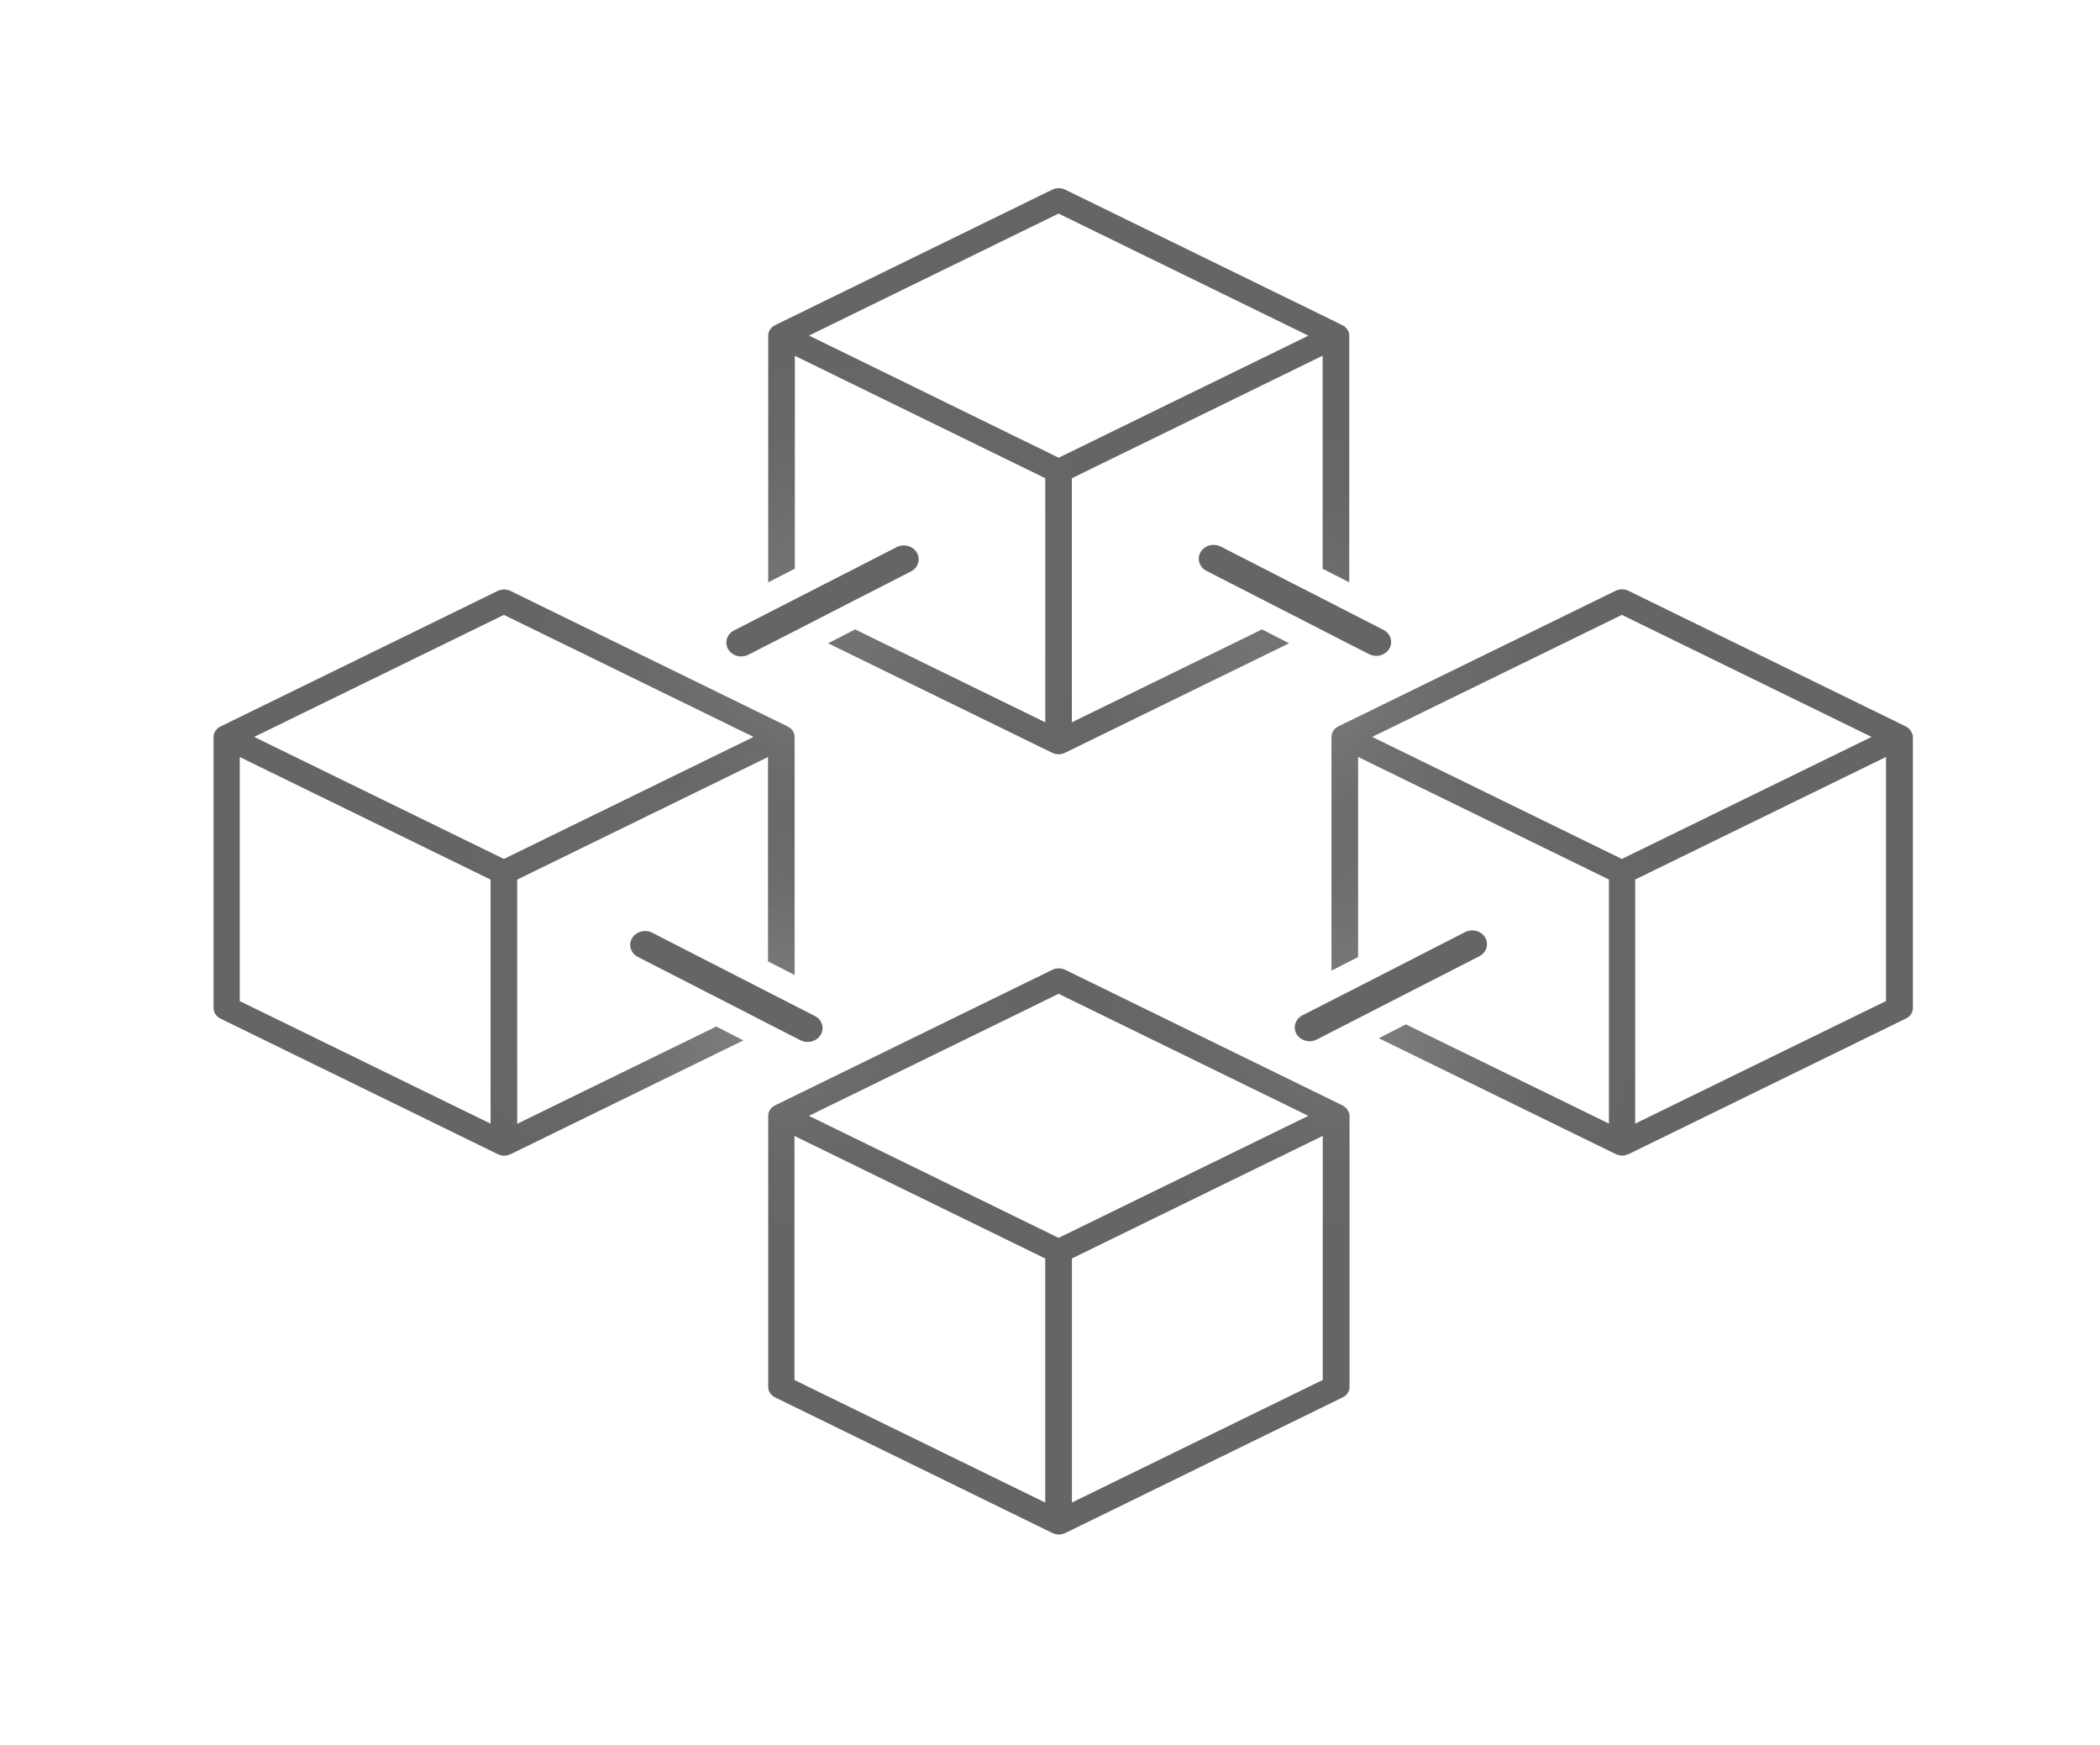
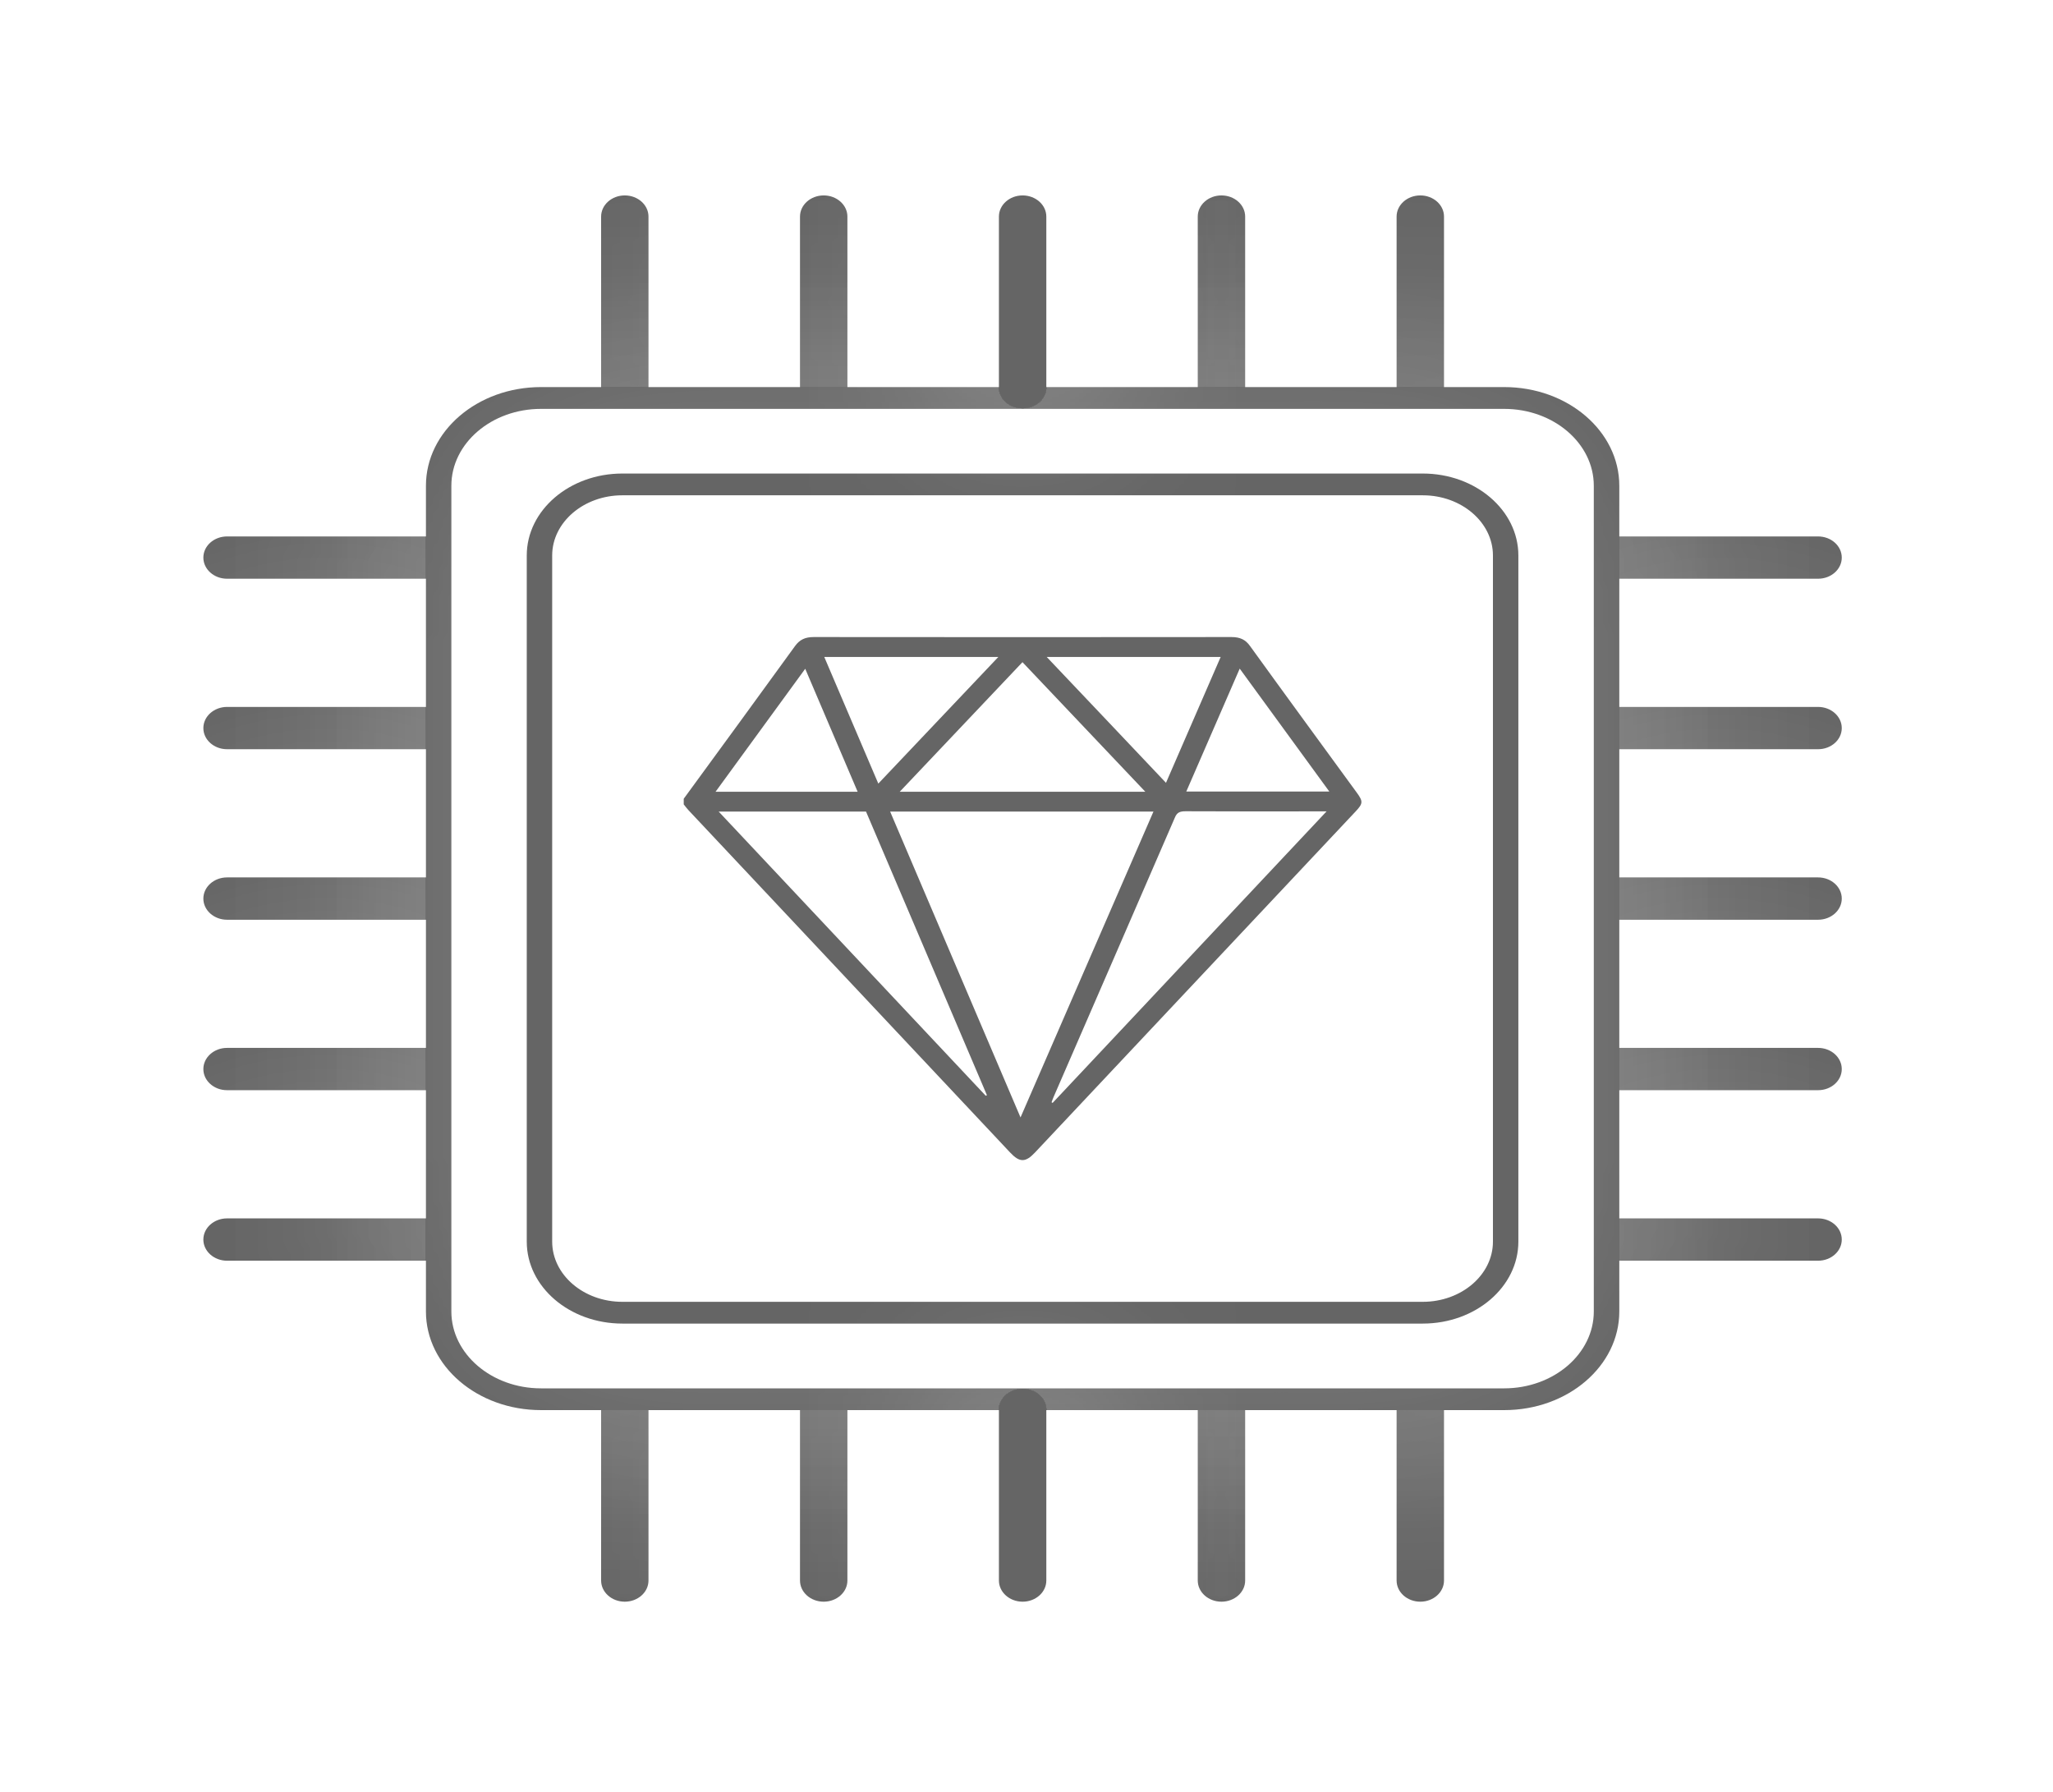
- <svg xmlns="http://www.w3.org/2000/svg" width="59" height="49" viewBox="0 0 59 49" fill="none">
-   <g filter="url(#filter0_d_524_1935)">
-     <path d="M53.721 20.616V20.612C53.712 20.586 53.702 20.56 53.688 20.538V20.532C53.671 20.508 53.651 20.489 53.632 20.469C53.632 20.469 53.627 20.465 53.627 20.463C53.608 20.444 53.584 20.428 53.557 20.416C53.557 20.416 53.555 20.413 53.553 20.411H53.55C53.55 20.411 53.545 20.407 53.543 20.405L45.751 16.595C45.64 16.541 45.505 16.541 45.391 16.595L37.599 20.405C37.599 20.405 37.594 20.407 37.592 20.409H37.589C37.589 20.409 37.587 20.413 37.584 20.413C37.56 20.426 37.536 20.444 37.514 20.461C37.514 20.461 37.51 20.465 37.51 20.467C37.49 20.487 37.471 20.508 37.456 20.53V20.536C37.44 20.56 37.428 20.584 37.42 20.61V20.614C37.411 20.642 37.408 20.67 37.408 20.698V27.265L38.156 26.883V21.263L38.559 21.459L45.203 24.706L38.559 21.459L45.203 24.706V31.562L39.498 28.774L38.738 29.164L45.398 32.42C45.398 32.42 45.406 32.422 45.41 32.424C45.425 32.431 45.439 32.435 45.454 32.439C45.463 32.441 45.473 32.448 45.483 32.45C45.514 32.456 45.545 32.461 45.577 32.461C45.608 32.461 45.64 32.456 45.671 32.45C45.681 32.448 45.69 32.444 45.7 32.439C45.714 32.435 45.729 32.431 45.743 32.424C45.743 32.424 45.751 32.422 45.755 32.42L53.548 28.61C53.668 28.552 53.743 28.44 53.743 28.317V20.7C53.743 20.672 53.738 20.644 53.731 20.616H53.721ZM45.567 24.128L41.245 22.015L38.552 20.7L45.567 17.272L52.582 20.7L45.567 24.128ZM52.988 21.263V28.119L45.941 31.562V24.706L52.988 21.263L45.941 24.706L52.988 21.263Z" fill="#656565" />
-   </g>
-   <g filter="url(#filter1_d_524_1935)">
-     <path d="M14.531 31.564V24.708L21.577 21.265V27.006L22.325 27.388V20.702C22.325 20.674 22.32 20.646 22.313 20.618V20.614C22.303 20.588 22.294 20.562 22.279 20.541V20.536C22.262 20.513 22.243 20.493 22.224 20.474C22.224 20.474 22.219 20.47 22.219 20.467C22.2 20.448 22.176 20.433 22.149 20.42C22.149 20.42 22.147 20.418 22.144 20.416H22.142C22.142 20.416 22.137 20.411 22.135 20.409L14.342 16.599C14.231 16.546 14.096 16.546 13.983 16.599L6.191 20.409C6.191 20.409 6.186 20.411 6.183 20.413H6.181C6.181 20.413 6.179 20.418 6.176 20.418C6.152 20.431 6.128 20.448 6.106 20.465C6.106 20.465 6.101 20.47 6.101 20.472C6.082 20.491 6.063 20.513 6.048 20.534V20.541C6.031 20.564 6.019 20.588 6.012 20.614V20.618C6.002 20.646 6 20.674 6 20.702V28.319C6 28.442 6.075 28.554 6.195 28.613L13.988 32.422C13.988 32.422 13.995 32.424 14 32.426C14.014 32.433 14.029 32.437 14.043 32.441C14.053 32.444 14.062 32.45 14.072 32.452C14.104 32.459 14.135 32.463 14.166 32.463C14.198 32.463 14.229 32.459 14.26 32.452C14.27 32.45 14.28 32.446 14.289 32.441C14.304 32.437 14.318 32.433 14.333 32.426C14.338 32.426 14.34 32.424 14.345 32.422L20.885 29.225L20.124 28.835L14.538 31.564H14.531ZM13.783 31.564L6.736 28.121V21.265L7.658 21.716L13.783 24.708V31.564ZM14.157 24.128L9.202 21.707L7.141 20.7L14.157 17.272L21.172 20.7L14.157 24.128Z" fill="#656565" />
-   </g>
-   <g filter="url(#filter2_d_524_1935)">
-     <path d="M22.324 9.991L25.265 11.429L29.368 13.434V20.29L24.025 17.68L23.265 18.07L29.561 21.146C29.561 21.146 29.568 21.148 29.573 21.151C29.588 21.157 29.602 21.161 29.616 21.166C29.626 21.168 29.636 21.174 29.645 21.177C29.674 21.183 29.706 21.187 29.737 21.187H29.742C29.773 21.187 29.805 21.183 29.836 21.177C29.846 21.174 29.855 21.17 29.865 21.166C29.88 21.161 29.894 21.157 29.909 21.151C29.909 21.151 29.916 21.148 29.921 21.146L36.217 18.07L35.456 17.68L30.114 20.29V13.434L34.354 11.363L37.16 9.991V15.976L37.908 16.358V9.429C37.908 9.401 37.903 9.373 37.896 9.345V9.34C37.886 9.314 37.877 9.288 37.862 9.267V9.263C37.846 9.239 37.826 9.219 37.807 9.2C37.807 9.2 37.802 9.196 37.802 9.194C37.783 9.174 37.759 9.159 37.732 9.146C37.732 9.146 37.73 9.144 37.727 9.142H37.725C37.669 9.112 37.607 9.097 37.541 9.094C37.479 9.094 37.416 9.107 37.358 9.135C37.416 9.107 37.479 9.094 37.541 9.094C37.604 9.094 37.667 9.11 37.725 9.14C37.722 9.14 37.72 9.138 37.718 9.135L29.925 5.326C29.814 5.272 29.679 5.272 29.566 5.326L21.774 9.135C21.774 9.135 21.769 9.138 21.766 9.14H21.764C21.764 9.14 21.762 9.144 21.759 9.144C21.735 9.157 21.711 9.174 21.689 9.191C21.689 9.191 21.684 9.196 21.684 9.198C21.665 9.217 21.646 9.239 21.631 9.26V9.267C21.614 9.291 21.602 9.314 21.595 9.34V9.345C21.588 9.373 21.583 9.401 21.583 9.429V16.358L22.331 15.976V9.991H22.324ZM29.744 6.001L36.76 9.429L33.446 11.048L32.479 11.52L29.744 12.857L27.15 11.589L25.975 11.013L22.729 9.426L29.744 5.998V6.001Z" fill="#656565" />
-   </g>
-   <g filter="url(#filter3_d_524_1935)">
-     <path d="M37.896 31.258C37.889 31.232 37.877 31.206 37.862 31.185V31.178C37.846 31.154 37.826 31.135 37.807 31.116C37.807 31.116 37.802 31.111 37.802 31.109C37.783 31.09 37.759 31.075 37.732 31.062C37.732 31.062 37.73 31.06 37.727 31.057H37.725C37.725 31.057 37.72 31.053 37.718 31.051L29.925 27.241C29.814 27.188 29.679 27.188 29.566 27.241L21.774 31.051C21.774 31.051 21.769 31.053 21.766 31.055H21.764C21.764 31.055 21.762 31.06 21.759 31.06C21.735 31.073 21.711 31.09 21.689 31.107C21.689 31.107 21.684 31.111 21.684 31.113C21.665 31.133 21.646 31.154 21.631 31.176V31.182C21.614 31.206 21.602 31.23 21.595 31.256V31.26C21.585 31.288 21.583 31.314 21.583 31.344V38.961C21.583 39.084 21.658 39.196 21.779 39.254L29.571 43.064C29.571 43.064 29.578 43.066 29.583 43.068C29.597 43.075 29.612 43.079 29.626 43.083C29.636 43.086 29.645 43.092 29.655 43.094C29.686 43.101 29.718 43.105 29.749 43.105C29.781 43.105 29.812 43.101 29.843 43.094C29.853 43.092 29.863 43.088 29.872 43.083C29.887 43.079 29.901 43.075 29.916 43.068C29.921 43.068 29.923 43.066 29.928 43.064L37.72 39.254C37.841 39.196 37.916 39.084 37.916 38.961V31.344C37.916 31.316 37.911 31.288 37.903 31.26V31.256L37.896 31.258ZM29.368 42.208L22.321 38.765V31.909L25.263 33.347L29.366 35.352V42.208H29.368ZM29.742 34.772L22.727 31.344L29.742 27.916L36.757 31.344L29.742 34.772ZM37.163 38.763L30.116 42.206V35.35L34.356 33.278L37.163 31.907V38.763Z" fill="#656565" />
-   </g>
-   <g filter="url(#filter4_d_524_1935)">
-     <path d="M20.824 18.439C20.892 18.439 20.959 18.424 21.025 18.391L22.424 17.676L23.184 17.285L25.593 16.052C25.796 15.949 25.868 15.714 25.759 15.524C25.684 15.395 25.54 15.321 25.392 15.321C25.325 15.321 25.257 15.336 25.192 15.369L22.325 16.837L21.613 17.201L20.624 17.708C20.421 17.811 20.349 18.046 20.458 18.236C20.532 18.366 20.677 18.439 20.824 18.439Z" fill="#656565" />
-   </g>
-   <g filter="url(#filter5_d_524_1935)">
-     <path d="M37.165 16.821L34.298 15.353C34.235 15.321 34.166 15.306 34.098 15.306C33.951 15.306 33.808 15.379 33.731 15.508C33.62 15.696 33.695 15.933 33.898 16.037L36.306 17.27L37.066 17.66L38.466 18.376C38.529 18.408 38.599 18.423 38.666 18.423C38.813 18.423 38.956 18.35 39.033 18.221C39.144 18.033 39.069 17.796 38.866 17.692L37.877 17.186L37.165 16.821Z" fill="#656565" />
-   </g>
-   <g filter="url(#filter6_d_524_1935)">
-     <path d="M22.492 29.221C22.555 29.253 22.625 29.268 22.692 29.268C22.84 29.268 22.982 29.195 23.059 29.066C23.17 28.878 23.095 28.641 22.893 28.54L22.326 28.249L21.578 27.867L18.325 26.201C18.262 26.168 18.192 26.153 18.124 26.153C17.977 26.153 17.835 26.226 17.758 26.356C17.646 26.543 17.721 26.78 17.924 26.882L20.962 28.438L21.722 28.829L22.492 29.223V29.221Z" fill="#656565" />
-   </g>
-   <g filter="url(#filter7_d_524_1935)">
-     <path d="M41.729 26.338C41.654 26.209 41.51 26.136 41.362 26.136C41.295 26.136 41.227 26.151 41.162 26.183L38.143 27.729L37.395 28.11L36.594 28.52C36.391 28.623 36.319 28.858 36.427 29.046C36.502 29.175 36.647 29.249 36.794 29.249C36.862 29.249 36.929 29.234 36.994 29.201L37.878 28.748L38.638 28.358L41.56 26.862C41.763 26.759 41.835 26.524 41.727 26.336L41.729 26.338Z" fill="#656565" />
+ <svg xmlns="http://www.w3.org/2000/svg" width="55" height="48" viewBox="0 0 55 48" fill="none">
+   <g filter="url(#filter0_d_524_1876)">
+     <path fill-rule="evenodd" clip-rule="evenodd" d="M42.743 14.937C42.743 14.623 43.028 14.37 43.378 14.37H48.706C49.057 14.37 49.341 14.623 49.341 14.937C49.341 15.249 49.057 15.503 48.706 15.503H43.378C43.028 15.503 42.743 15.249 42.743 14.937Z" fill="#656565" />
+   </g>
+   <g filter="url(#filter1_d_524_1876)">
+     <path fill-rule="evenodd" clip-rule="evenodd" d="M42.743 19.504C42.743 19.191 43.028 18.937 43.378 18.937H48.706C49.057 18.937 49.341 19.191 49.341 19.504C49.341 19.817 49.057 20.07 48.706 20.07H43.378C43.028 20.07 42.743 19.817 42.743 19.504Z" fill="#656565" />
+   </g>
+   <g filter="url(#filter2_d_524_1876)">
+     <path fill-rule="evenodd" clip-rule="evenodd" d="M42.743 24.071C42.743 23.758 43.028 23.504 43.378 23.504H48.706C49.057 23.504 49.341 23.758 49.341 24.071C49.341 24.384 49.057 24.638 48.706 24.638H43.378C43.028 24.638 42.743 24.384 42.743 24.071Z" fill="#656565" />
+   </g>
+   <g filter="url(#filter3_d_524_1876)">
+     <path fill-rule="evenodd" clip-rule="evenodd" d="M42.743 28.638C42.743 28.325 43.028 28.071 43.378 28.071H48.706C49.057 28.071 49.341 28.325 49.341 28.638C49.341 28.951 49.057 29.204 48.706 29.204H43.378C43.028 29.204 42.743 28.951 42.743 28.638Z" fill="#656565" />
+   </g>
+   <g filter="url(#filter4_d_524_1876)">
+     <path fill-rule="evenodd" clip-rule="evenodd" d="M42.743 33.205C42.743 32.892 43.028 32.638 43.378 32.638H48.706C49.057 32.638 49.341 32.892 49.341 33.205C49.341 33.518 49.057 33.772 48.706 33.772H43.378C43.028 33.772 42.743 33.518 42.743 33.205Z" fill="#656565" />
+   </g>
+   <g filter="url(#filter5_d_524_1876)">
+     <path fill-rule="evenodd" clip-rule="evenodd" d="M5.448 14.937C5.448 14.623 5.733 14.37 6.083 14.37H11.411C11.762 14.37 12.046 14.623 12.046 14.937C12.046 15.249 11.762 15.503 11.411 15.503H6.083C5.733 15.503 5.448 15.249 5.448 14.937Z" fill="#656565" />
+   </g>
+   <g filter="url(#filter6_d_524_1876)">
+     <path fill-rule="evenodd" clip-rule="evenodd" d="M5.448 19.504C5.448 19.191 5.733 18.937 6.083 18.937H11.411C11.762 18.937 12.046 19.191 12.046 19.504C12.046 19.817 11.762 20.07 11.411 20.07H6.083C5.733 20.07 5.448 19.817 5.448 19.504Z" fill="#656565" />
+   </g>
+   <g filter="url(#filter7_d_524_1876)">
+     <path fill-rule="evenodd" clip-rule="evenodd" d="M5.448 24.071C5.448 23.758 5.733 23.504 6.083 23.504H11.411C11.762 23.504 12.046 23.758 12.046 24.071C12.046 24.384 11.762 24.638 11.411 24.638H6.083C5.733 24.638 5.448 24.384 5.448 24.071Z" fill="#656565" />
+   </g>
+   <g filter="url(#filter8_d_524_1876)">
+     <path fill-rule="evenodd" clip-rule="evenodd" d="M5.448 28.638C5.448 28.325 5.733 28.071 6.083 28.071H11.411C11.762 28.071 12.046 28.325 12.046 28.638C12.046 28.951 11.762 29.204 11.411 29.204H6.083C5.733 29.204 5.448 28.951 5.448 28.638Z" fill="#656565" />
+   </g>
+   <g filter="url(#filter9_d_524_1876)">
+     <path fill-rule="evenodd" clip-rule="evenodd" d="M5.448 33.205C5.448 32.892 5.733 32.638 6.083 32.638H11.411C11.762 32.638 12.046 32.892 12.046 33.205C12.046 33.518 11.762 33.772 11.411 33.772H6.083C5.733 33.772 5.448 33.518 5.448 33.205Z" fill="#656565" />
+   </g>
+   <g filter="url(#filter10_d_524_1876)">
+     <path fill-rule="evenodd" clip-rule="evenodd" d="M16.738 37.205C17.089 37.205 17.373 37.459 17.373 37.772V42.339C17.373 42.652 17.089 42.906 16.738 42.906C16.388 42.906 16.104 42.652 16.104 42.339V37.772C16.104 37.459 16.388 37.205 16.738 37.205Z" fill="#656565" />
+   </g>
+   <g filter="url(#filter11_d_524_1876)">
+     <path fill-rule="evenodd" clip-rule="evenodd" d="M22.067 37.205C22.417 37.205 22.702 37.459 22.702 37.772V42.339C22.702 42.652 22.417 42.906 22.067 42.906C21.716 42.906 21.432 42.652 21.432 42.339V37.772C21.432 37.459 21.716 37.205 22.067 37.205Z" fill="#656565" />
+   </g>
+   <g filter="url(#filter12_d_524_1876)">
+     <path fill-rule="evenodd" clip-rule="evenodd" d="M32.723 37.205C33.074 37.205 33.358 37.459 33.358 37.772V42.339C33.358 42.652 33.074 42.906 32.723 42.906C32.372 42.906 32.088 42.652 32.088 42.339V37.772C32.088 37.459 32.372 37.205 32.723 37.205Z" fill="#656565" />
+   </g>
+   <g filter="url(#filter13_d_524_1876)">
+     <path fill-rule="evenodd" clip-rule="evenodd" d="M38.05 37.205C38.401 37.205 38.685 37.459 38.685 37.772V42.339C38.685 42.652 38.401 42.906 38.05 42.906C37.699 42.906 37.415 42.652 37.415 42.339V37.772C37.415 37.459 37.699 37.205 38.05 37.205Z" fill="#656565" />
+   </g>
+   <g filter="url(#filter14_d_524_1876)">
+     <path fill-rule="evenodd" clip-rule="evenodd" d="M16.738 5.235C17.089 5.235 17.373 5.489 17.373 5.802V10.369C17.373 10.682 17.089 10.936 16.738 10.936C16.388 10.936 16.104 10.682 16.104 10.369V5.802C16.104 5.489 16.388 5.235 16.738 5.235Z" fill="#656565" />
+   </g>
+   <g filter="url(#filter15_d_524_1876)">
+     <path fill-rule="evenodd" clip-rule="evenodd" d="M22.067 5.235C22.417 5.235 22.702 5.489 22.702 5.802V10.369C22.702 10.682 22.417 10.936 22.067 10.936C21.716 10.936 21.432 10.682 21.432 10.369V5.802C21.432 5.489 21.716 5.235 22.067 5.235Z" fill="#656565" />
+   </g>
+   <g filter="url(#filter16_d_524_1876)">
+     <path fill-rule="evenodd" clip-rule="evenodd" d="M32.723 5.235C33.074 5.235 33.358 5.489 33.358 5.802V10.369C33.358 10.682 33.074 10.936 32.723 10.936C32.372 10.936 32.088 10.682 32.088 10.369V5.802C32.088 5.489 32.372 5.235 32.723 5.235Z" fill="#656565" />
+   </g>
+   <g filter="url(#filter17_d_524_1876)">
+     <path fill-rule="evenodd" clip-rule="evenodd" d="M38.05 5.235C38.401 5.235 38.685 5.489 38.685 5.802V10.369C38.685 10.682 38.401 10.936 38.05 10.936C37.699 10.936 37.415 10.682 37.415 10.369V5.802C37.415 5.489 37.699 5.235 38.05 5.235Z" fill="#656565" />
+   </g>
+   <g filter="url(#filter18_d_524_1876)">
+     <path d="M40.296 10.953C41.621 10.953 42.698 11.876 42.698 13.012V35.132C42.698 36.267 41.621 37.191 40.296 37.191H14.494C13.169 37.191 12.092 36.267 12.092 35.132V13.012C12.092 11.876 13.169 10.953 14.494 10.953H40.298H40.296ZM40.298 10.369H14.494C12.79 10.369 11.411 11.552 11.411 13.012V35.132C11.411 36.592 12.79 37.774 14.494 37.774H40.298C42.002 37.774 43.381 36.592 43.381 35.132V13.012C43.381 11.552 42.002 10.369 40.298 10.369Z" fill="#656565" />
+   </g>
+   <g filter="url(#filter19_d_524_1876)">
+     <path d="M38.116 13.268C39.153 13.268 39.996 13.992 39.996 14.88V33.261C39.996 34.15 39.153 34.873 38.116 34.873H16.673C15.636 34.873 14.793 34.15 14.793 33.261V14.88C14.793 13.992 15.636 13.268 16.673 13.268H38.116ZM38.116 12.685H16.673C15.258 12.685 14.112 13.669 14.112 14.88V33.261C14.112 34.474 15.26 35.456 16.673 35.456H38.116C39.532 35.456 40.677 34.472 40.677 33.261V14.88C40.677 13.667 39.529 12.685 38.116 12.685Z" fill="#656565" />
+   </g>
+   <g filter="url(#filter20_d_524_1876)">
+     <path fill-rule="evenodd" clip-rule="evenodd" d="M27.396 37.205C27.746 37.205 28.031 37.459 28.031 37.772V42.339C28.031 42.652 27.746 42.906 27.396 42.906C27.045 42.906 26.761 42.652 26.761 42.339V37.772C26.761 37.459 27.045 37.205 27.396 37.205Z" fill="#656565" />
+   </g>
+   <g filter="url(#filter21_d_524_1876)">
+     <path fill-rule="evenodd" clip-rule="evenodd" d="M27.396 5.235C27.746 5.235 28.031 5.489 28.031 5.802V10.369C28.031 10.682 27.746 10.936 27.396 10.936C27.045 10.936 26.761 10.682 26.761 10.369V5.802C26.761 5.489 27.045 5.235 27.396 5.235Z" fill="#656565" />
+   </g>
+   <g filter="url(#filter22_d_524_1876)">
+     <path d="M18.317 21.397C19.313 20.034 20.311 18.671 21.3 17.305C21.425 17.134 21.57 17.065 21.803 17.065C25.532 17.069 29.261 17.069 32.988 17.065C33.221 17.065 33.367 17.134 33.489 17.306C34.437 18.619 35.394 19.925 36.349 21.234C36.519 21.467 36.517 21.524 36.32 21.734C33.455 24.78 30.59 27.829 27.726 30.875C27.474 31.144 27.315 31.144 27.063 30.875C24.192 27.821 21.32 24.765 18.449 21.708C18.401 21.658 18.36 21.601 18.317 21.547C18.317 21.496 18.317 21.446 18.317 21.395V21.397ZM23.847 21.741C25.011 24.471 26.168 27.185 27.34 29.934C28.535 27.185 29.715 24.469 30.901 21.741H23.847ZM28.17 29.528L28.2 29.544C30.638 26.95 33.074 24.358 35.539 21.735H35.306C34.124 21.735 32.943 21.739 31.763 21.732C31.6 21.732 31.529 21.77 31.475 21.901C30.395 24.397 29.309 26.892 28.225 29.388C28.204 29.435 28.188 29.482 28.172 29.528H28.17ZM19.252 21.739C21.654 24.294 24.031 26.824 26.408 29.353L26.44 29.338C25.36 26.806 24.28 24.275 23.201 21.741H19.252V21.739ZM30.683 21.209C29.574 20.038 28.488 18.893 27.392 17.738L24.104 21.209H30.683ZM23.53 20.991L26.746 17.598H22.082L23.53 20.991ZM28.041 17.598C29.116 18.732 30.169 19.84 31.237 20.97C31.731 19.832 32.212 18.722 32.702 17.598H28.041ZM33.212 17.911C32.729 19.023 32.258 20.11 31.781 21.203H35.612C34.809 20.102 34.02 19.019 33.212 17.911ZM21.572 17.915L19.17 21.209H22.976L21.572 17.915Z" fill="#656565" />
  </g>
  <defs>
-     <filter id="filter0_d_524_1935" x="32.33" y="11.477" width="26.491" height="26.062" filterUnits="userSpaceOnUse" color-interpolation-filters="sRGB">
-       <feFlood flood-opacity="0" result="BackgroundImageFix" />
-       <feColorMatrix in="SourceAlpha" type="matrix" values="0 0 0 0 0 0 0 0 0 0 0 0 0 0 0 0 0 0 127 0" result="hardAlpha" />
-       <feOffset />
-       <feGaussianBlur stdDeviation="2.539" />
-       <feComposite in2="hardAlpha" operator="out" />
-       <feColorMatrix type="matrix" values="0 0 0 0 1 0 0 0 0 1 0 0 0 0 1 0 0 0 1 0" />
-       <feBlend mode="normal" in2="BackgroundImageFix" result="effect1_dropShadow_524_1935" />
-       <feBlend mode="normal" in="SourceGraphic" in2="effect1_dropShadow_524_1935" result="shape" />
-     </filter>
-     <filter id="filter1_d_524_1935" x="0.922" y="11.481" width="26.481" height="26.06" filterUnits="userSpaceOnUse" color-interpolation-filters="sRGB">
-       <feFlood flood-opacity="0" result="BackgroundImageFix" />
-       <feColorMatrix in="SourceAlpha" type="matrix" values="0 0 0 0 0 0 0 0 0 0 0 0 0 0 0 0 0 0 127 0" result="hardAlpha" />
-       <feOffset />
-       <feGaussianBlur stdDeviation="2.539" />
-       <feComposite in2="hardAlpha" operator="out" />
-       <feColorMatrix type="matrix" values="0 0 0 0 1 0 0 0 0 1 0 0 0 0 1 0 0 0 1 0" />
-       <feBlend mode="normal" in2="BackgroundImageFix" result="effect1_dropShadow_524_1935" />
-       <feBlend mode="normal" in="SourceGraphic" in2="effect1_dropShadow_524_1935" result="shape" />
-     </filter>
-     <filter id="filter2_d_524_1935" x="16.505" y="0.208" width="26.481" height="26.058" filterUnits="userSpaceOnUse" color-interpolation-filters="sRGB">
-       <feFlood flood-opacity="0" result="BackgroundImageFix" />
-       <feColorMatrix in="SourceAlpha" type="matrix" values="0 0 0 0 0 0 0 0 0 0 0 0 0 0 0 0 0 0 127 0" result="hardAlpha" />
-       <feOffset />
-       <feGaussianBlur stdDeviation="2.539" />
-       <feComposite in2="hardAlpha" operator="out" />
-       <feColorMatrix type="matrix" values="0 0 0 0 1 0 0 0 0 1 0 0 0 0 1 0 0 0 1 0" />
-       <feBlend mode="normal" in2="BackgroundImageFix" result="effect1_dropShadow_524_1935" />
-       <feBlend mode="normal" in="SourceGraphic" in2="effect1_dropShadow_524_1935" result="shape" />
-     </filter>
-     <filter id="filter3_d_524_1935" x="16.505" y="22.123" width="26.488" height="26.06" filterUnits="userSpaceOnUse" color-interpolation-filters="sRGB">
-       <feFlood flood-opacity="0" result="BackgroundImageFix" />
-       <feColorMatrix in="SourceAlpha" type="matrix" values="0 0 0 0 0 0 0 0 0 0 0 0 0 0 0 0 0 0 127 0" result="hardAlpha" />
-       <feOffset />
-       <feGaussianBlur stdDeviation="2.539" />
-       <feComposite in2="hardAlpha" operator="out" />
-       <feColorMatrix type="matrix" values="0 0 0 0 1 0 0 0 0 1 0 0 0 0 1 0 0 0 1 0" />
-       <feBlend mode="normal" in2="BackgroundImageFix" result="effect1_dropShadow_524_1935" />
-       <feBlend mode="normal" in="SourceGraphic" in2="effect1_dropShadow_524_1935" result="shape" />
-     </filter>
-     <filter id="filter4_d_524_1935" x="15.329" y="10.243" width="15.558" height="13.273" filterUnits="userSpaceOnUse" color-interpolation-filters="sRGB">
-       <feFlood flood-opacity="0" result="BackgroundImageFix" />
-       <feColorMatrix in="SourceAlpha" type="matrix" values="0 0 0 0 0 0 0 0 0 0 0 0 0 0 0 0 0 0 127 0" result="hardAlpha" />
-       <feOffset />
-       <feGaussianBlur stdDeviation="2.539" />
-       <feComposite in2="hardAlpha" operator="out" />
-       <feColorMatrix type="matrix" values="0 0 0 0 1 0 0 0 0 1 0 0 0 0 1 0 0 0 1 0" />
-       <feBlend mode="normal" in2="BackgroundImageFix" result="effect1_dropShadow_524_1935" />
-       <feBlend mode="normal" in="SourceGraphic" in2="effect1_dropShadow_524_1935" result="shape" />
-     </filter>
-     <filter id="filter5_d_524_1935" x="28.601" y="12.311" width="15.562" height="13.275" filterUnits="userSpaceOnUse" color-interpolation-filters="sRGB">
-       <feFlood flood-opacity="0" result="BackgroundImageFix" />
-       <feColorMatrix in="SourceAlpha" type="matrix" values="0 0 0 0 0 0 0 0 0 0 0 0 0 0 0 0 0 0 127 0" result="hardAlpha" />
-       <feOffset dy="2.084" />
-       <feGaussianBlur stdDeviation="2.539" />
-       <feComposite in2="hardAlpha" operator="out" />
-       <feColorMatrix type="matrix" values="0 0 0 0 1 0 0 0 0 1 0 0 0 0 1 0 0 0 1 0" />
-       <feBlend mode="normal" in2="BackgroundImageFix" result="effect1_dropShadow_524_1935" />
-       <feBlend mode="normal" in="SourceGraphic" in2="effect1_dropShadow_524_1935" result="shape" />
-     </filter>
-     <filter id="filter6_d_524_1935" x="12.628" y="21.075" width="15.56" height="13.271" filterUnits="userSpaceOnUse" color-interpolation-filters="sRGB">
-       <feFlood flood-opacity="0" result="BackgroundImageFix" />
-       <feColorMatrix in="SourceAlpha" type="matrix" values="0 0 0 0 0 0 0 0 0 0 0 0 0 0 0 0 0 0 127 0" result="hardAlpha" />
-       <feOffset />
-       <feGaussianBlur stdDeviation="2.539" />
-       <feComposite in2="hardAlpha" operator="out" />
-       <feColorMatrix type="matrix" values="0 0 0 0 1 0 0 0 0 1 0 0 0 0 1 0 0 0 1 0" />
-       <feBlend mode="normal" in2="BackgroundImageFix" result="effect1_dropShadow_524_1935" />
-       <feBlend mode="normal" in="SourceGraphic" in2="effect1_dropShadow_524_1935" result="shape" />
-     </filter>
-     <filter id="filter7_d_524_1935" x="31.299" y="21.058" width="15.556" height="13.269" filterUnits="userSpaceOnUse" color-interpolation-filters="sRGB">
-       <feFlood flood-opacity="0" result="BackgroundImageFix" />
-       <feColorMatrix in="SourceAlpha" type="matrix" values="0 0 0 0 0 0 0 0 0 0 0 0 0 0 0 0 0 0 127 0" result="hardAlpha" />
-       <feOffset />
-       <feGaussianBlur stdDeviation="2.539" />
-       <feComposite in2="hardAlpha" operator="out" />
-       <feColorMatrix type="matrix" values="0 0 0 0 1 0 0 0 0 1 0 0 0 0 1 0 0 0 1 0" />
-       <feBlend mode="normal" in2="BackgroundImageFix" result="effect1_dropShadow_524_1935" />
-       <feBlend mode="normal" in="SourceGraphic" in2="effect1_dropShadow_524_1935" result="shape" />
+     <filter id="filter0_d_524_1876" x="37.665" y="9.292" width="16.753" height="11.289" filterUnits="userSpaceOnUse" color-interpolation-filters="sRGB">
+       <feFlood flood-opacity="0" result="BackgroundImageFix" />
+       <feColorMatrix in="SourceAlpha" type="matrix" values="0 0 0 0 0 0 0 0 0 0 0 0 0 0 0 0 0 0 127 0" result="hardAlpha" />
+       <feOffset />
+       <feGaussianBlur stdDeviation="2.539" />
+       <feComposite in2="hardAlpha" operator="out" />
+       <feColorMatrix type="matrix" values="0 0 0 0 1 0 0 0 0 1 0 0 0 0 1 0 0 0 1 0" />
+       <feBlend mode="normal" in2="BackgroundImageFix" result="effect1_dropShadow_524_1876" />
+       <feBlend mode="normal" in="SourceGraphic" in2="effect1_dropShadow_524_1876" result="shape" />
+     </filter>
+     <filter id="filter1_d_524_1876" x="37.665" y="13.859" width="16.753" height="11.289" filterUnits="userSpaceOnUse" color-interpolation-filters="sRGB">
+       <feFlood flood-opacity="0" result="BackgroundImageFix" />
+       <feColorMatrix in="SourceAlpha" type="matrix" values="0 0 0 0 0 0 0 0 0 0 0 0 0 0 0 0 0 0 127 0" result="hardAlpha" />
+       <feOffset />
+       <feGaussianBlur stdDeviation="2.539" />
+       <feComposite in2="hardAlpha" operator="out" />
+       <feColorMatrix type="matrix" values="0 0 0 0 1 0 0 0 0 1 0 0 0 0 1 0 0 0 1 0" />
+       <feBlend mode="normal" in2="BackgroundImageFix" result="effect1_dropShadow_524_1876" />
+       <feBlend mode="normal" in="SourceGraphic" in2="effect1_dropShadow_524_1876" result="shape" />
+     </filter>
+     <filter id="filter2_d_524_1876" x="37.665" y="18.426" width="16.753" height="11.289" filterUnits="userSpaceOnUse" color-interpolation-filters="sRGB">
+       <feFlood flood-opacity="0" result="BackgroundImageFix" />
+       <feColorMatrix in="SourceAlpha" type="matrix" values="0 0 0 0 0 0 0 0 0 0 0 0 0 0 0 0 0 0 127 0" result="hardAlpha" />
+       <feOffset />
+       <feGaussianBlur stdDeviation="2.539" />
+       <feComposite in2="hardAlpha" operator="out" />
+       <feColorMatrix type="matrix" values="0 0 0 0 1 0 0 0 0 1 0 0 0 0 1 0 0 0 1 0" />
+       <feBlend mode="normal" in2="BackgroundImageFix" result="effect1_dropShadow_524_1876" />
+       <feBlend mode="normal" in="SourceGraphic" in2="effect1_dropShadow_524_1876" result="shape" />
+     </filter>
+     <filter id="filter3_d_524_1876" x="37.665" y="22.993" width="16.753" height="11.289" filterUnits="userSpaceOnUse" color-interpolation-filters="sRGB">
+       <feFlood flood-opacity="0" result="BackgroundImageFix" />
+       <feColorMatrix in="SourceAlpha" type="matrix" values="0 0 0 0 0 0 0 0 0 0 0 0 0 0 0 0 0 0 127 0" result="hardAlpha" />
+       <feOffset />
+       <feGaussianBlur stdDeviation="2.539" />
+       <feComposite in2="hardAlpha" operator="out" />
+       <feColorMatrix type="matrix" values="0 0 0 0 1 0 0 0 0 1 0 0 0 0 1 0 0 0 1 0" />
+       <feBlend mode="normal" in2="BackgroundImageFix" result="effect1_dropShadow_524_1876" />
+       <feBlend mode="normal" in="SourceGraphic" in2="effect1_dropShadow_524_1876" result="shape" />
+     </filter>
+     <filter id="filter4_d_524_1876" x="37.665" y="27.56" width="16.753" height="11.289" filterUnits="userSpaceOnUse" color-interpolation-filters="sRGB">
+       <feFlood flood-opacity="0" result="BackgroundImageFix" />
+       <feColorMatrix in="SourceAlpha" type="matrix" values="0 0 0 0 0 0 0 0 0 0 0 0 0 0 0 0 0 0 127 0" result="hardAlpha" />
+       <feOffset />
+       <feGaussianBlur stdDeviation="2.539" />
+       <feComposite in2="hardAlpha" operator="out" />
+       <feColorMatrix type="matrix" values="0 0 0 0 1 0 0 0 0 1 0 0 0 0 1 0 0 0 1 0" />
+       <feBlend mode="normal" in2="BackgroundImageFix" result="effect1_dropShadow_524_1876" />
+       <feBlend mode="normal" in="SourceGraphic" in2="effect1_dropShadow_524_1876" result="shape" />
+     </filter>
+     <filter id="filter5_d_524_1876" x="0.37" y="9.292" width="16.753" height="11.289" filterUnits="userSpaceOnUse" color-interpolation-filters="sRGB">
+       <feFlood flood-opacity="0" result="BackgroundImageFix" />
+       <feColorMatrix in="SourceAlpha" type="matrix" values="0 0 0 0 0 0 0 0 0 0 0 0 0 0 0 0 0 0 127 0" result="hardAlpha" />
+       <feOffset />
+       <feGaussianBlur stdDeviation="2.539" />
+       <feComposite in2="hardAlpha" operator="out" />
+       <feColorMatrix type="matrix" values="0 0 0 0 1 0 0 0 0 1 0 0 0 0 1 0 0 0 1 0" />
+       <feBlend mode="normal" in2="BackgroundImageFix" result="effect1_dropShadow_524_1876" />
+       <feBlend mode="normal" in="SourceGraphic" in2="effect1_dropShadow_524_1876" result="shape" />
+     </filter>
+     <filter id="filter6_d_524_1876" x="0.37" y="13.859" width="16.753" height="11.289" filterUnits="userSpaceOnUse" color-interpolation-filters="sRGB">
+       <feFlood flood-opacity="0" result="BackgroundImageFix" />
+       <feColorMatrix in="SourceAlpha" type="matrix" values="0 0 0 0 0 0 0 0 0 0 0 0 0 0 0 0 0 0 127 0" result="hardAlpha" />
+       <feOffset />
+       <feGaussianBlur stdDeviation="2.539" />
+       <feComposite in2="hardAlpha" operator="out" />
+       <feColorMatrix type="matrix" values="0 0 0 0 1 0 0 0 0 1 0 0 0 0 1 0 0 0 1 0" />
+       <feBlend mode="normal" in2="BackgroundImageFix" result="effect1_dropShadow_524_1876" />
+       <feBlend mode="normal" in="SourceGraphic" in2="effect1_dropShadow_524_1876" result="shape" />
+     </filter>
+     <filter id="filter7_d_524_1876" x="0.37" y="18.426" width="16.753" height="11.289" filterUnits="userSpaceOnUse" color-interpolation-filters="sRGB">
+       <feFlood flood-opacity="0" result="BackgroundImageFix" />
+       <feColorMatrix in="SourceAlpha" type="matrix" values="0 0 0 0 0 0 0 0 0 0 0 0 0 0 0 0 0 0 127 0" result="hardAlpha" />
+       <feOffset />
+       <feGaussianBlur stdDeviation="2.539" />
+       <feComposite in2="hardAlpha" operator="out" />
+       <feColorMatrix type="matrix" values="0 0 0 0 1 0 0 0 0 1 0 0 0 0 1 0 0 0 1 0" />
+       <feBlend mode="normal" in2="BackgroundImageFix" result="effect1_dropShadow_524_1876" />
+       <feBlend mode="normal" in="SourceGraphic" in2="effect1_dropShadow_524_1876" result="shape" />
+     </filter>
+     <filter id="filter8_d_524_1876" x="0.37" y="22.993" width="16.753" height="11.289" filterUnits="userSpaceOnUse" color-interpolation-filters="sRGB">
+       <feFlood flood-opacity="0" result="BackgroundImageFix" />
+       <feColorMatrix in="SourceAlpha" type="matrix" values="0 0 0 0 0 0 0 0 0 0 0 0 0 0 0 0 0 0 127 0" result="hardAlpha" />
+       <feOffset />
+       <feGaussianBlur stdDeviation="2.539" />
+       <feComposite in2="hardAlpha" operator="out" />
+       <feColorMatrix type="matrix" values="0 0 0 0 1 0 0 0 0 1 0 0 0 0 1 0 0 0 1 0" />
+       <feBlend mode="normal" in2="BackgroundImageFix" result="effect1_dropShadow_524_1876" />
+       <feBlend mode="normal" in="SourceGraphic" in2="effect1_dropShadow_524_1876" result="shape" />
+     </filter>
+     <filter id="filter9_d_524_1876" x="0.37" y="27.56" width="16.753" height="11.289" filterUnits="userSpaceOnUse" color-interpolation-filters="sRGB">
+       <feFlood flood-opacity="0" result="BackgroundImageFix" />
+       <feColorMatrix in="SourceAlpha" type="matrix" values="0 0 0 0 0 0 0 0 0 0 0 0 0 0 0 0 0 0 127 0" result="hardAlpha" />
+       <feOffset />
+       <feGaussianBlur stdDeviation="2.539" />
+       <feComposite in2="hardAlpha" operator="out" />
+       <feColorMatrix type="matrix" values="0 0 0 0 1 0 0 0 0 1 0 0 0 0 1 0 0 0 1 0" />
+       <feBlend mode="normal" in2="BackgroundImageFix" result="effect1_dropShadow_524_1876" />
+       <feBlend mode="normal" in="SourceGraphic" in2="effect1_dropShadow_524_1876" result="shape" />
+     </filter>
+     <filter id="filter10_d_524_1876" x="11.026" y="32.127" width="11.425" height="15.856" filterUnits="userSpaceOnUse" color-interpolation-filters="sRGB">
+       <feFlood flood-opacity="0" result="BackgroundImageFix" />
+       <feColorMatrix in="SourceAlpha" type="matrix" values="0 0 0 0 0 0 0 0 0 0 0 0 0 0 0 0 0 0 127 0" result="hardAlpha" />
+       <feOffset />
+       <feGaussianBlur stdDeviation="2.539" />
+       <feComposite in2="hardAlpha" operator="out" />
+       <feColorMatrix type="matrix" values="0 0 0 0 1 0 0 0 0 1 0 0 0 0 1 0 0 0 1 0" />
+       <feBlend mode="normal" in2="BackgroundImageFix" result="effect1_dropShadow_524_1876" />
+       <feBlend mode="normal" in="SourceGraphic" in2="effect1_dropShadow_524_1876" result="shape" />
+     </filter>
+     <filter id="filter11_d_524_1876" x="16.354" y="32.127" width="11.425" height="15.856" filterUnits="userSpaceOnUse" color-interpolation-filters="sRGB">
+       <feFlood flood-opacity="0" result="BackgroundImageFix" />
+       <feColorMatrix in="SourceAlpha" type="matrix" values="0 0 0 0 0 0 0 0 0 0 0 0 0 0 0 0 0 0 127 0" result="hardAlpha" />
+       <feOffset />
+       <feGaussianBlur stdDeviation="2.539" />
+       <feComposite in2="hardAlpha" operator="out" />
+       <feColorMatrix type="matrix" values="0 0 0 0 1 0 0 0 0 1 0 0 0 0 1 0 0 0 1 0" />
+       <feBlend mode="normal" in2="BackgroundImageFix" result="effect1_dropShadow_524_1876" />
+       <feBlend mode="normal" in="SourceGraphic" in2="effect1_dropShadow_524_1876" result="shape" />
+     </filter>
+     <filter id="filter12_d_524_1876" x="27.01" y="32.127" width="11.425" height="15.856" filterUnits="userSpaceOnUse" color-interpolation-filters="sRGB">
+       <feFlood flood-opacity="0" result="BackgroundImageFix" />
+       <feColorMatrix in="SourceAlpha" type="matrix" values="0 0 0 0 0 0 0 0 0 0 0 0 0 0 0 0 0 0 127 0" result="hardAlpha" />
+       <feOffset />
+       <feGaussianBlur stdDeviation="2.539" />
+       <feComposite in2="hardAlpha" operator="out" />
+       <feColorMatrix type="matrix" values="0 0 0 0 1 0 0 0 0 1 0 0 0 0 1 0 0 0 1 0" />
+       <feBlend mode="normal" in2="BackgroundImageFix" result="effect1_dropShadow_524_1876" />
+       <feBlend mode="normal" in="SourceGraphic" in2="effect1_dropShadow_524_1876" result="shape" />
+     </filter>
+     <filter id="filter13_d_524_1876" x="32.337" y="32.127" width="11.425" height="15.856" filterUnits="userSpaceOnUse" color-interpolation-filters="sRGB">
+       <feFlood flood-opacity="0" result="BackgroundImageFix" />
+       <feColorMatrix in="SourceAlpha" type="matrix" values="0 0 0 0 0 0 0 0 0 0 0 0 0 0 0 0 0 0 127 0" result="hardAlpha" />
+       <feOffset />
+       <feGaussianBlur stdDeviation="2.539" />
+       <feComposite in2="hardAlpha" operator="out" />
+       <feColorMatrix type="matrix" values="0 0 0 0 1 0 0 0 0 1 0 0 0 0 1 0 0 0 1 0" />
+       <feBlend mode="normal" in2="BackgroundImageFix" result="effect1_dropShadow_524_1876" />
+       <feBlend mode="normal" in="SourceGraphic" in2="effect1_dropShadow_524_1876" result="shape" />
+     </filter>
+     <filter id="filter14_d_524_1876" x="11.026" y="0.158" width="11.425" height="15.856" filterUnits="userSpaceOnUse" color-interpolation-filters="sRGB">
+       <feFlood flood-opacity="0" result="BackgroundImageFix" />
+       <feColorMatrix in="SourceAlpha" type="matrix" values="0 0 0 0 0 0 0 0 0 0 0 0 0 0 0 0 0 0 127 0" result="hardAlpha" />
+       <feOffset />
+       <feGaussianBlur stdDeviation="2.539" />
+       <feComposite in2="hardAlpha" operator="out" />
+       <feColorMatrix type="matrix" values="0 0 0 0 1 0 0 0 0 1 0 0 0 0 1 0 0 0 1 0" />
+       <feBlend mode="normal" in2="BackgroundImageFix" result="effect1_dropShadow_524_1876" />
+       <feBlend mode="normal" in="SourceGraphic" in2="effect1_dropShadow_524_1876" result="shape" />
+     </filter>
+     <filter id="filter15_d_524_1876" x="16.354" y="0.158" width="11.425" height="15.856" filterUnits="userSpaceOnUse" color-interpolation-filters="sRGB">
+       <feFlood flood-opacity="0" result="BackgroundImageFix" />
+       <feColorMatrix in="SourceAlpha" type="matrix" values="0 0 0 0 0 0 0 0 0 0 0 0 0 0 0 0 0 0 127 0" result="hardAlpha" />
+       <feOffset />
+       <feGaussianBlur stdDeviation="2.539" />
+       <feComposite in2="hardAlpha" operator="out" />
+       <feColorMatrix type="matrix" values="0 0 0 0 1 0 0 0 0 1 0 0 0 0 1 0 0 0 1 0" />
+       <feBlend mode="normal" in2="BackgroundImageFix" result="effect1_dropShadow_524_1876" />
+       <feBlend mode="normal" in="SourceGraphic" in2="effect1_dropShadow_524_1876" result="shape" />
+     </filter>
+     <filter id="filter16_d_524_1876" x="27.01" y="0.158" width="11.425" height="15.856" filterUnits="userSpaceOnUse" color-interpolation-filters="sRGB">
+       <feFlood flood-opacity="0" result="BackgroundImageFix" />
+       <feColorMatrix in="SourceAlpha" type="matrix" values="0 0 0 0 0 0 0 0 0 0 0 0 0 0 0 0 0 0 127 0" result="hardAlpha" />
+       <feOffset />
+       <feGaussianBlur stdDeviation="2.539" />
+       <feComposite in2="hardAlpha" operator="out" />
+       <feColorMatrix type="matrix" values="0 0 0 0 1 0 0 0 0 1 0 0 0 0 1 0 0 0 1 0" />
+       <feBlend mode="normal" in2="BackgroundImageFix" result="effect1_dropShadow_524_1876" />
+       <feBlend mode="normal" in="SourceGraphic" in2="effect1_dropShadow_524_1876" result="shape" />
+     </filter>
+     <filter id="filter17_d_524_1876" x="32.337" y="0.158" width="11.425" height="15.856" filterUnits="userSpaceOnUse" color-interpolation-filters="sRGB">
+       <feFlood flood-opacity="0" result="BackgroundImageFix" />
+       <feColorMatrix in="SourceAlpha" type="matrix" values="0 0 0 0 0 0 0 0 0 0 0 0 0 0 0 0 0 0 127 0" result="hardAlpha" />
+       <feOffset />
+       <feGaussianBlur stdDeviation="2.539" />
+       <feComposite in2="hardAlpha" operator="out" />
+       <feColorMatrix type="matrix" values="0 0 0 0 1 0 0 0 0 1 0 0 0 0 1 0 0 0 1 0" />
+       <feBlend mode="normal" in2="BackgroundImageFix" result="effect1_dropShadow_524_1876" />
+       <feBlend mode="normal" in="SourceGraphic" in2="effect1_dropShadow_524_1876" result="shape" />
+     </filter>
+     <filter id="filter18_d_524_1876" x="6.333" y="5.292" width="42.125" height="37.56" filterUnits="userSpaceOnUse" color-interpolation-filters="sRGB">
+       <feFlood flood-opacity="0" result="BackgroundImageFix" />
+       <feColorMatrix in="SourceAlpha" type="matrix" values="0 0 0 0 0 0 0 0 0 0 0 0 0 0 0 0 0 0 127 0" result="hardAlpha" />
+       <feOffset />
+       <feGaussianBlur stdDeviation="2.539" />
+       <feComposite in2="hardAlpha" operator="out" />
+       <feColorMatrix type="matrix" values="0 0 0 0 1 0 0 0 0 1 0 0 0 0 1 0 0 0 1 0" />
+       <feBlend mode="normal" in2="BackgroundImageFix" result="effect1_dropShadow_524_1876" />
+       <feBlend mode="normal" in="SourceGraphic" in2="effect1_dropShadow_524_1876" result="shape" />
+     </filter>
+     <filter id="filter19_d_524_1876" x="9.034" y="7.607" width="36.72" height="32.927" filterUnits="userSpaceOnUse" color-interpolation-filters="sRGB">
+       <feFlood flood-opacity="0" result="BackgroundImageFix" />
+       <feColorMatrix in="SourceAlpha" type="matrix" values="0 0 0 0 0 0 0 0 0 0 0 0 0 0 0 0 0 0 127 0" result="hardAlpha" />
+       <feOffset />
+       <feGaussianBlur stdDeviation="2.539" />
+       <feComposite in2="hardAlpha" operator="out" />
+       <feColorMatrix type="matrix" values="0 0 0 0 1 0 0 0 0 1 0 0 0 0 1 0 0 0 1 0" />
+       <feBlend mode="normal" in2="BackgroundImageFix" result="effect1_dropShadow_524_1876" />
+       <feBlend mode="normal" in="SourceGraphic" in2="effect1_dropShadow_524_1876" result="shape" />
+     </filter>
+     <filter id="filter20_d_524_1876" x="21.683" y="32.127" width="11.425" height="15.856" filterUnits="userSpaceOnUse" color-interpolation-filters="sRGB">
+       <feFlood flood-opacity="0" result="BackgroundImageFix" />
+       <feColorMatrix in="SourceAlpha" type="matrix" values="0 0 0 0 0 0 0 0 0 0 0 0 0 0 0 0 0 0 127 0" result="hardAlpha" />
+       <feOffset />
+       <feGaussianBlur stdDeviation="2.539" />
+       <feComposite in2="hardAlpha" operator="out" />
+       <feColorMatrix type="matrix" values="0 0 0 0 1 0 0 0 0 1 0 0 0 0 1 0 0 0 1 0" />
+       <feBlend mode="normal" in2="BackgroundImageFix" result="effect1_dropShadow_524_1876" />
+       <feBlend mode="normal" in="SourceGraphic" in2="effect1_dropShadow_524_1876" result="shape" />
+     </filter>
+     <filter id="filter21_d_524_1876" x="21.683" y="0.158" width="11.425" height="15.856" filterUnits="userSpaceOnUse" color-interpolation-filters="sRGB">
+       <feFlood flood-opacity="0" result="BackgroundImageFix" />
+       <feColorMatrix in="SourceAlpha" type="matrix" values="0 0 0 0 0 0 0 0 0 0 0 0 0 0 0 0 0 0 127 0" result="hardAlpha" />
+       <feOffset />
+       <feGaussianBlur stdDeviation="2.539" />
+       <feComposite in2="hardAlpha" operator="out" />
+       <feColorMatrix type="matrix" values="0 0 0 0 1 0 0 0 0 1 0 0 0 0 1 0 0 0 1 0" />
+       <feBlend mode="normal" in2="BackgroundImageFix" result="effect1_dropShadow_524_1876" />
+       <feBlend mode="normal" in="SourceGraphic" in2="effect1_dropShadow_524_1876" result="shape" />
+     </filter>
+     <filter id="filter22_d_524_1876" x="16.234" y="14.982" width="22.322" height="18.178" filterUnits="userSpaceOnUse" color-interpolation-filters="sRGB">
+       <feFlood flood-opacity="0" result="BackgroundImageFix" />
+       <feColorMatrix in="SourceAlpha" type="matrix" values="0 0 0 0 0 0 0 0 0 0 0 0 0 0 0 0 0 0 127 0" result="hardAlpha" />
+       <feOffset />
+       <feGaussianBlur stdDeviation="1.042" />
+       <feComposite in2="hardAlpha" operator="out" />
+       <feColorMatrix type="matrix" values="0 0 0 0 1 0 0 0 0 1 0 0 0 0 1 0 0 0 1 0" />
+       <feBlend mode="normal" in2="BackgroundImageFix" result="effect1_dropShadow_524_1876" />
+       <feBlend mode="normal" in="SourceGraphic" in2="effect1_dropShadow_524_1876" result="shape" />
    </filter>
  </defs>
</svg>
